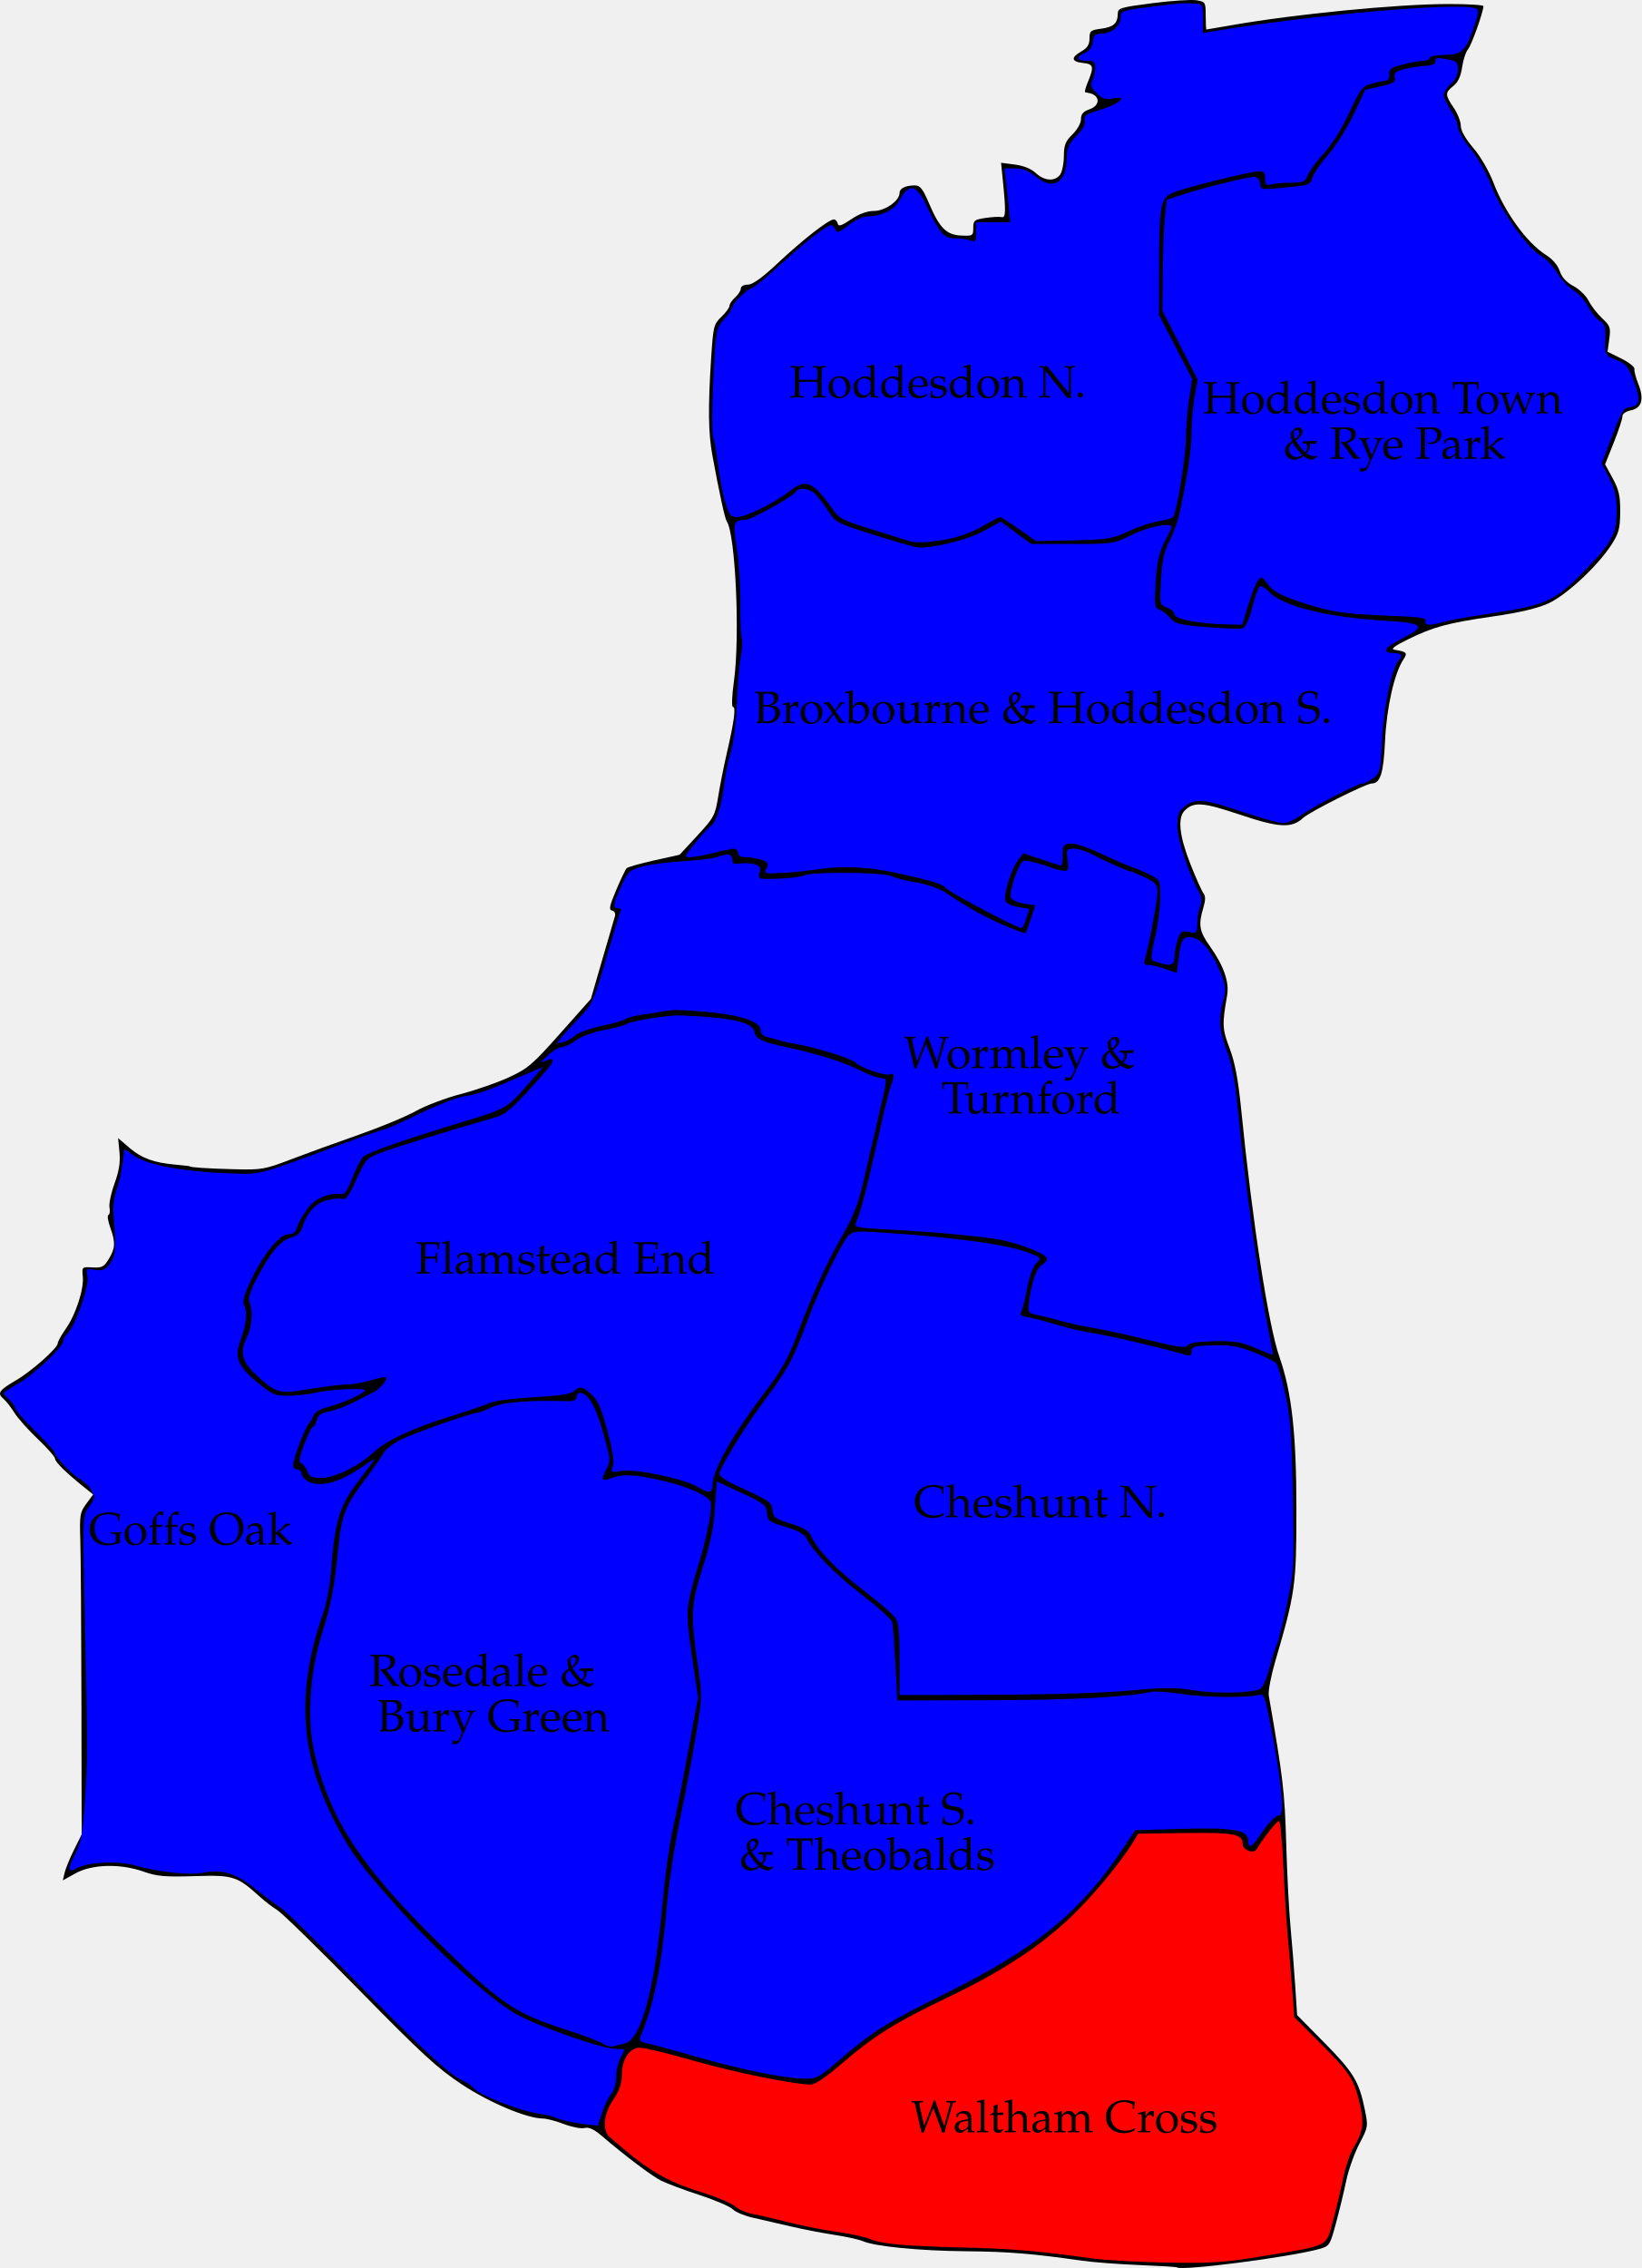
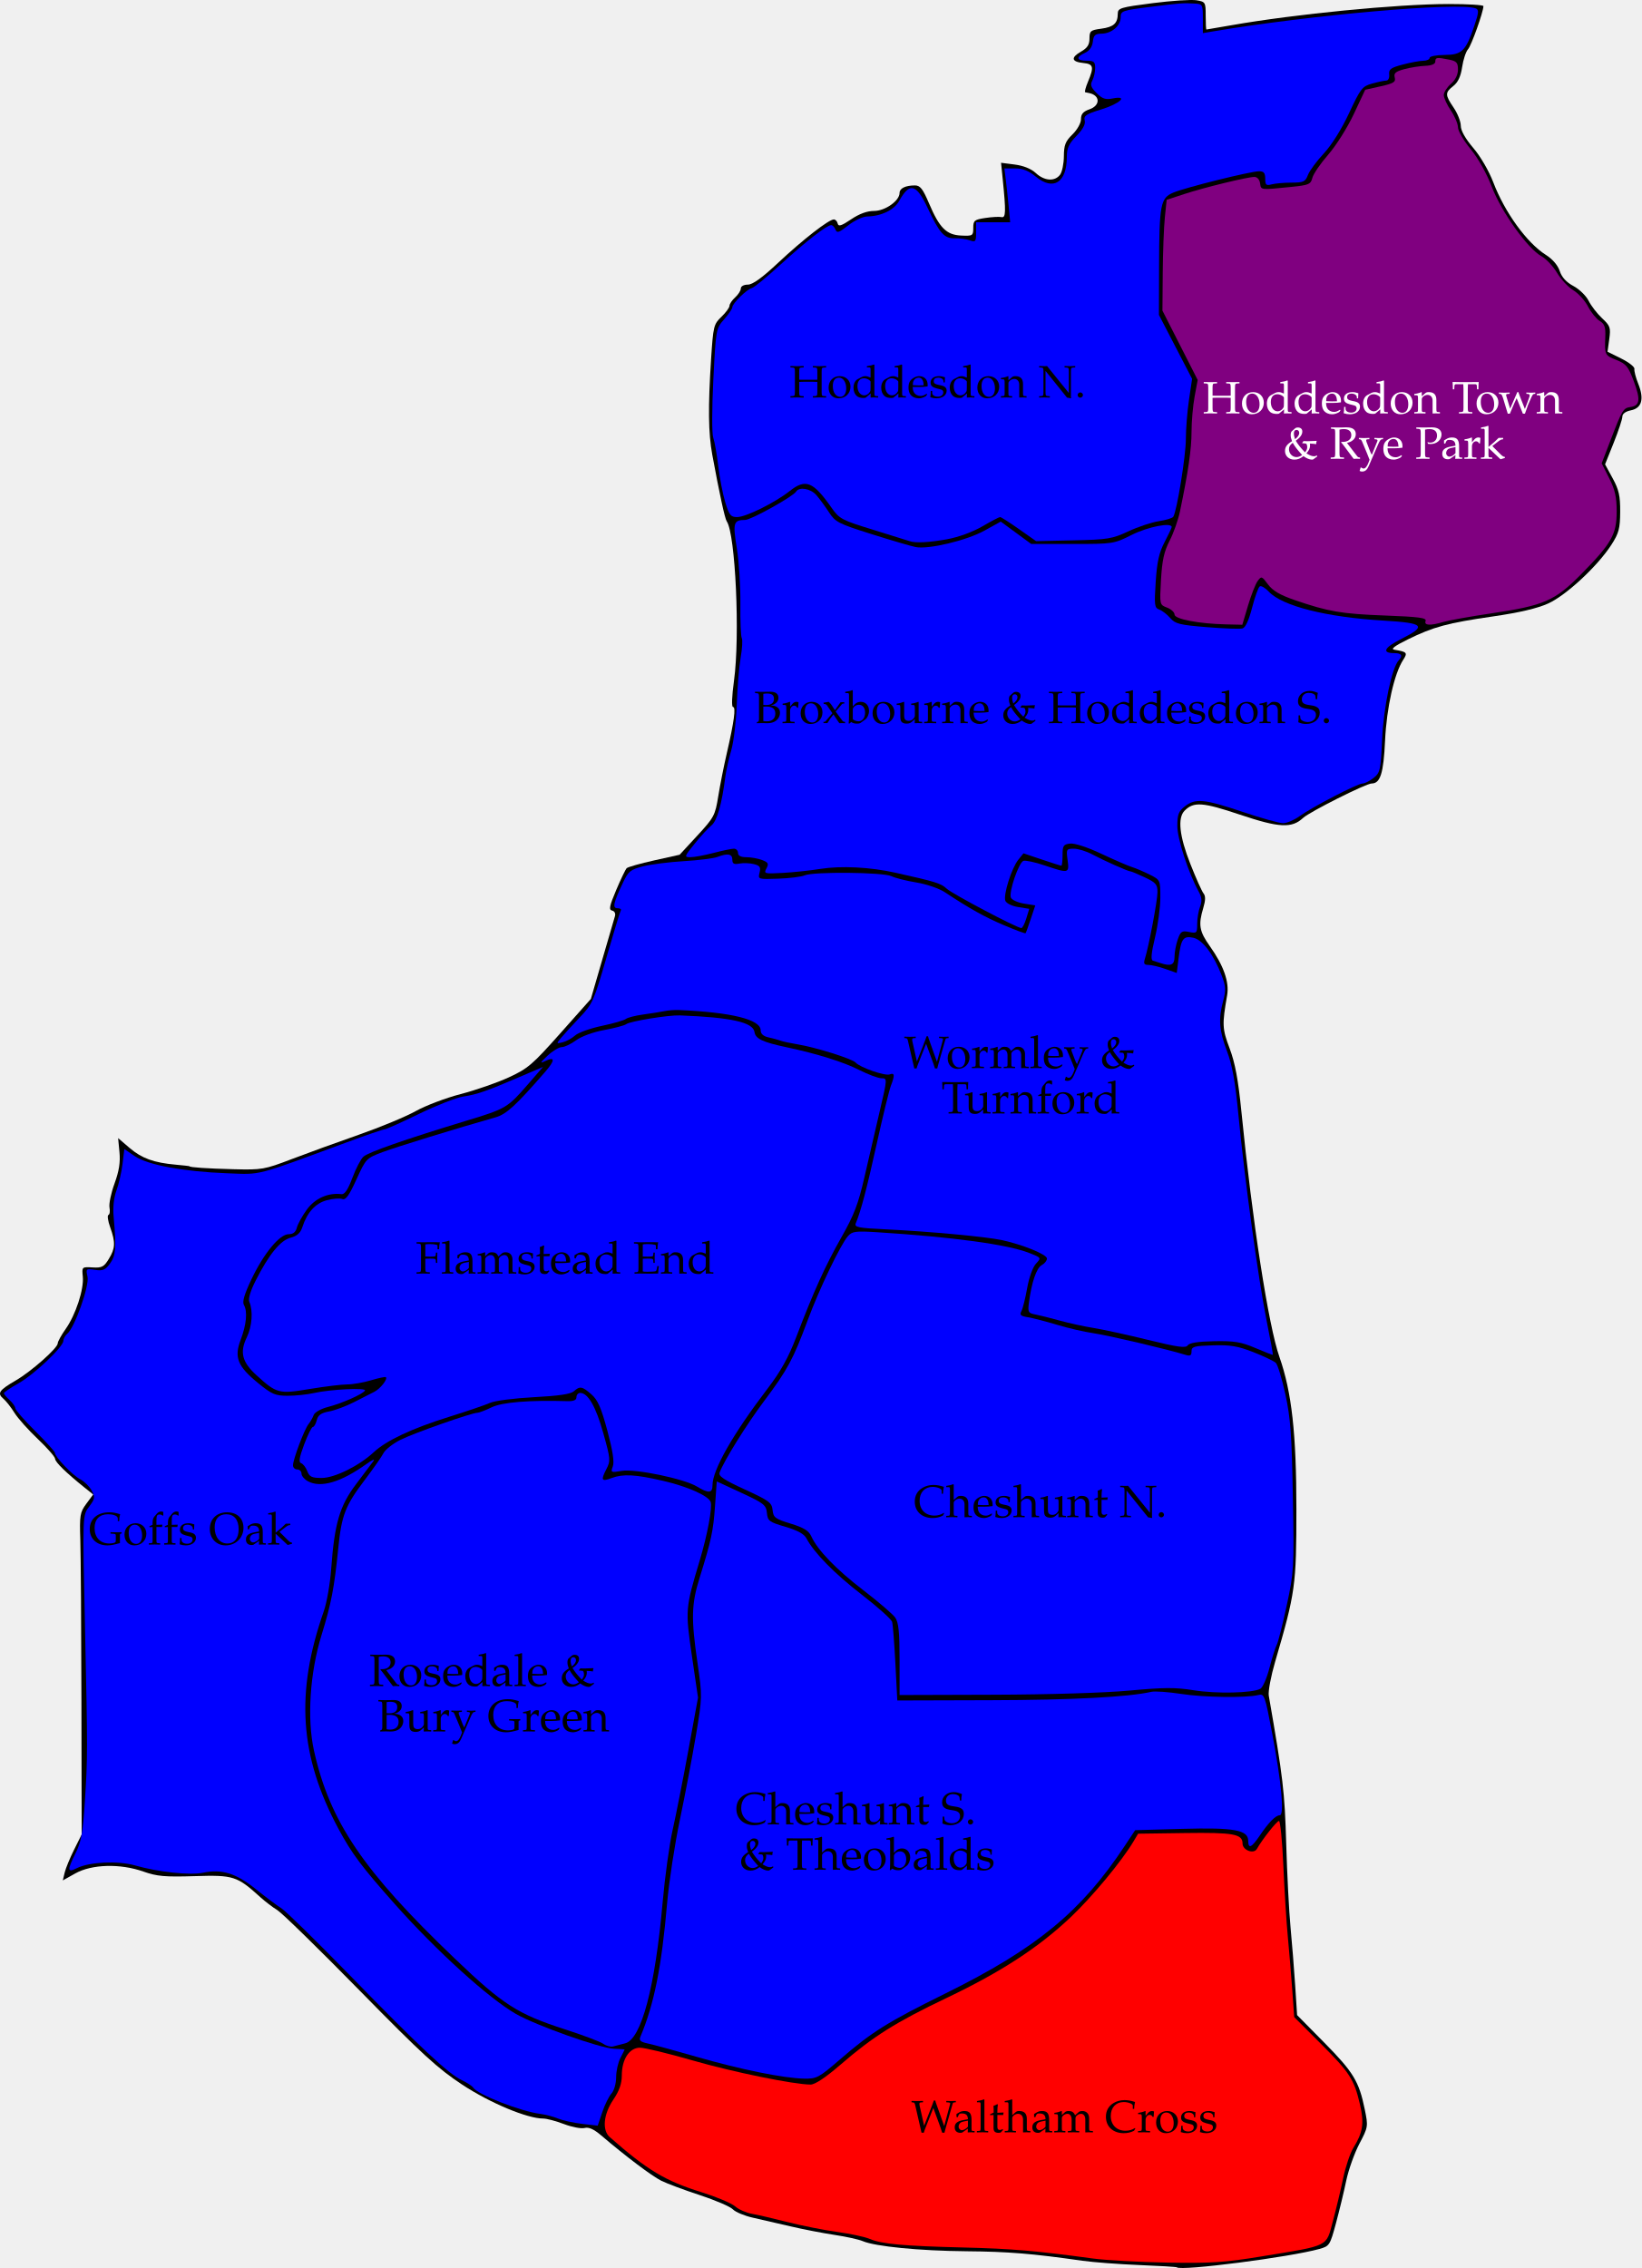
<svg xmlns="http://www.w3.org/2000/svg" id="svg3774" version="1.1" width="434.272" height="600">
  <defs id="defs3778" />
  <path style="fill:#000000" d="m 311.327,599.821 c -0.125,-0.12 -4.614,-0.393 -9.975,-0.606 -5.362,-0.213 -12.111,-0.724 -14.998,-1.136 -13.293,-1.896 -19.589,-2.411 -30.745,-2.511 -12.351,-0.111 -24.072,-1.259 -27.37,-2.679 -1.031,-0.444 -4.406,-1.188 -7.499,-1.652 -3.093,-0.465 -8.324,-1.48 -11.623,-2.255 -3.299,-0.775 -7.794,-1.811 -9.988,-2.301 -2.194,-0.491 -4.556,-1.482 -5.249,-2.202 -0.693,-0.721 -4.635,-2.415 -8.759,-3.766 -4.124,-1.351 -8.712,-3.064 -10.196,-3.808 -2.515,-1.261 -9.317,-6.393 -15.863,-11.967 -1.96,-1.669 -3.299,-2.268 -4.416,-1.976 -0.882,0.231 -3.328,-0.236 -5.436,-1.037 -2.108,-0.801 -4.571,-1.457 -5.473,-1.457 -4.237,-7.5e-4 -14.074,-4.113 -21.437,-8.96 -6.521,-4.293 -10.58,-8.016 -27.164,-24.918 -10.723,-10.929 -20.509,-20.492 -21.746,-21.252 -1.237,-0.76 -3.262,-2.299 -4.499,-3.421 -6.181,-5.605 -7.114,-5.906 -17.347,-5.587 -7.941,0.247 -9.997,0.064 -13.625,-1.214 -6.124,-2.158 -13.615,-1.951 -17.993,0.496 l -3.31,1.85 0.49,-2.054 c 0.269,-1.129 1.392,-3.863 2.494,-6.075 l 2.005,-4.022 -0.064,-35.347 c -0.035,-19.441 -0.168,-38.572 -0.295,-42.513 -0.213,-6.6 -0.088,-7.361 1.585,-9.625 l 1.817,-2.459 -2.25,-1.806 c -4.951,-3.975 -7.779,-6.737 -7.825,-7.642 -0.027,-0.524 -2.092,-2.886 -4.589,-5.249 -2.497,-2.363 -5.272,-5.477 -6.166,-6.921 -0.894,-1.444 -2.223,-3.131 -2.954,-3.749 -1.672,-1.415 -1.1,-2.239 3.342,-4.819 4.074,-2.366 11.068,-8.557 11.068,-9.798 0,-0.459 0.941,-2.167 2.092,-3.795 2.661,-3.765 4.87,-10.512 4.538,-13.865 -0.254,-2.57 -0.231,-2.591 2.579,-2.425 2.471,0.146 3.024,-0.143 4.309,-2.25 1.731,-2.839 1.793,-4.354 0.343,-8.416 -0.589,-1.65 -0.792,-3.096 -0.451,-3.213 0.341,-0.117 0.468,-1.007 0.282,-1.977 -0.185,-0.97 0.413,-3.822 1.33,-6.337 1.202,-3.297 1.568,-5.612 1.31,-8.294 l -0.358,-3.721 3.033,2.596 c 3.219,2.756 6.431,3.917 12.268,4.435 1.976,0.175 3.593,0.363 3.593,0.417 0,0.289 4.636,0.599 11.623,0.779 7.55,0.194 8.182,0.085 15.372,-2.662 4.124,-1.576 12.143,-4.488 17.819,-6.472 5.676,-1.984 12.445,-4.795 15.041,-6.247 2.596,-1.452 7.942,-3.477 11.879,-4.5 3.937,-1.023 9.655,-3.006 12.705,-4.408 5.048,-2.319 6.273,-3.366 13.64,-11.655 l 8.094,-9.107 2.995,-10.31 c 1.647,-5.671 3.165,-10.873 3.372,-11.561 0.22,-0.73 -0.089,-1.355 -0.742,-1.5 -0.918,-0.204 -0.724,-1.182 1.082,-5.449 1.211,-2.86 2.459,-5.457 2.775,-5.77 0.316,-0.313 3.596,-1.242 7.29,-2.064 l 6.716,-1.494 4.676,-5.059 c 4.42,-4.782 4.723,-5.35 5.53,-10.358 0.469,-2.914 1.477,-7.998 2.24,-11.298 1.966,-8.501 2.49,-12.373 1.676,-12.373 -0.412,0 -0.307,-2.84 0.257,-6.936 1.626,-11.807 0.395,-38.813 -1.922,-42.181 -0.497,-0.722 -1.941,-7.378 -3.825,-17.622 -1.049,-5.705 -1.135,-12.61 -0.315,-25.274 0.566,-8.73 0.691,-9.246 2.732,-11.201 1.176,-1.127 2.139,-2.44 2.139,-2.918 0,-0.478 0.675,-1.479 1.5,-2.226 0.825,-0.747 1.5,-1.811 1.5,-2.366 0,-0.573 0.801,-1.009 1.855,-1.009 1.28,0 3.776,-1.802 8.061,-5.819 6.495,-6.09 13.356,-11.428 14.688,-11.428 0.43,0 0.891,0.495 1.024,1.1 0.188,0.851 0.99,0.596 3.542,-1.125 2.183,-1.472 4.24,-2.224 6.077,-2.224 2.94,0 6.746,-2.684 6.746,-4.758 0,-1.224 1.568,-1.991 4.073,-1.991 1.374,0 2.084,0.901 3.695,4.692 2.792,6.569 4.615,8.398 8.542,8.573 3.044,0.136 3.187,0.045 3.187,-2.016 0,-1.965 0.286,-2.201 3.198,-2.638 1.759,-0.264 3.683,-0.369 4.275,-0.233 1.149,0.263 1.2,-1.353 0.316,-10.06 l -0.437,-4.307 3.635,0.468 c 2.302,0.296 4.338,1.12 5.551,2.245 2.263,2.1 5.021,2.3 6.414,0.465 0.548,-0.722 1.007,-2.927 1.02,-4.899 0.02,-2.98 0.405,-3.959 2.273,-5.786 1.282,-1.253 2.25,-2.985 2.25,-4.026 0,-1.355 0.58,-2.029 2.25,-2.611 2.965,-1.034 2.847,-3.751 -0.187,-4.319 -0.309,-0.058 -0.736,-0.147 -0.947,-0.199 -0.212,-0.052 0.126,-1.316 0.75,-2.81 1.632,-3.907 1.443,-4.657 -1.244,-4.923 -3.146,-0.311 -3.376,-1.441 -0.615,-3.012 1.687,-0.96 2.244,-1.82 2.244,-3.463 0,-1.996 0.27,-2.222 3.108,-2.603 3.294,-0.442 4.361,-1.414 4.38,-3.99 0.011,-1.462 0.726,-1.676 9.197,-2.763 5.052,-0.648 10.283,-0.993 11.623,-0.767 2.361,0.398 2.437,0.525 2.437,4.075 0,2.015 0.084,3.664 0.187,3.663 0.103,-5.7e-4 3.056,-0.506 6.561,-1.124 16.786,-2.956 44.023,-5.617 57.553,-5.621 5.052,-0.002 9.182,0.25 9.176,0.559 -0.027,1.574 -3.185,10.41 -4.077,11.409 -0.566,0.633 -1.267,2.761 -1.558,4.728 -0.364,2.458 -1.088,4.016 -2.316,4.982 -2.24,1.762 -2.231,2.344 0.087,5.761 1.031,1.519 1.875,3.664 1.875,4.765 0,1.281 1.189,3.395 3.298,5.866 1.914,2.242 4.142,6.071 5.308,9.123 3.035,7.943 8.883,16.008 13.909,19.18 1.762,1.112 3.153,2.733 3.661,4.266 0.548,1.654 1.749,2.967 3.631,3.971 1.547,0.825 3.355,2.584 4.017,3.91 0.662,1.326 2.264,3.4 3.558,4.609 2.15,2.009 2.314,2.487 1.897,5.53 l -0.457,3.331 3.647,1.808 c 2.006,0.994 3.564,2.226 3.463,2.737 -0.102,0.511 0.357,2.282 1.019,3.937 1.613,4.031 0.944,6.439 -1.949,7.018 -1.389,0.278 -2.259,0.917 -2.259,1.658 0,0.663 -1.029,3.776 -2.287,6.918 l -2.287,5.712 2.016,3.704 c 1.648,3.029 2.01,4.644 1.984,8.859 -0.028,4.44 -0.349,5.647 -2.32,8.706 -3.633,5.639 -11.94,13.361 -16.712,15.535 -2.848,1.297 -7.628,2.42 -14.6,3.429 -12.066,1.746 -15.772,2.748 -22.603,6.111 -3.433,1.69 -4.539,2.537 -3.528,2.699 3.355,0.539 3.587,0.797 2.377,2.644 -2.385,3.64 -4.409,12.644 -4.817,21.434 -0.402,8.642 -1.248,11.315 -3.58,11.315 -1.456,0 -16.373,7.497 -18.082,9.088 -3.017,2.808 -6.312,2.642 -16.721,-0.844 -9.89,-3.312 -12.225,-3.482 -14.642,-1.065 -1.915,1.915 -1.397,6.725 1.518,14.112 1.483,3.756 3.051,7.262 3.486,7.791 0.556,0.676 0.535,1.814 -0.071,3.836 -1.346,4.491 -1.055,6.184 1.738,10.112 3.648,5.132 5.184,9.49 4.576,12.984 -1.358,7.8 -1.309,8.841 0.663,14.08 1.436,3.815 2.264,8.238 3.086,16.49 2.922,29.316 7.191,56.892 10.081,65.114 3.259,9.272 4.49,20.316 4.49,40.28 0,20.163 -0.268,22.088 -5.616,40.33 -1.124,3.833 -1.884,7.882 -1.69,8.999 3.783,21.765 4.213,25.417 4.612,39.159 0.234,8.049 0.747,18.003 1.142,22.121 0.394,4.118 0.947,11.03 1.229,15.36 l 0.512,7.872 7.217,7.313 c 7.681,7.784 9.163,10.224 10.67,17.575 0.94,4.582 0.922,4.693 -1.426,9.172 -1.307,2.494 -2.865,6.877 -3.462,9.739 -0.597,2.863 -1.819,7.924 -2.716,11.248 -1.577,5.846 -1.72,6.068 -4.364,6.811 -7.749,2.177 -36.674,5.907 -37.751,4.868 z" id="path3806" />
  <path style="fill:#ff0000" d="m 333.971,596.897 c 17.891,-2.936 16.804,-2.396 18.647,-9.26 0.856,-3.189 2.08,-8.301 2.719,-11.359 0.639,-3.059 1.85,-6.674 2.691,-8.035 2.549,-4.125 2.918,-6.547 1.754,-11.535 -1.548,-6.634 -2.657,-8.35 -10.403,-16.096 l -6.988,-6.988 -0.504,-7.012 c -0.277,-3.857 -0.807,-10.218 -1.177,-14.136 -0.371,-3.918 -0.908,-12.439 -1.195,-18.934 -0.287,-6.496 -0.806,-11.811 -1.153,-11.811 -0.571,0 -4.402,4.851 -5.842,7.397 -0.826,1.461 -3.798,0.348 -3.798,-1.422 0,-2.519 -2.388,-2.954 -15.241,-2.774 l -12.392,0.174 -1.185,1.998 c -3.099,5.225 -10.938,14.684 -16.648,20.088 -8.458,8.007 -18.439,14.506 -32.776,21.342 -13.495,6.435 -19.435,10.168 -28.124,17.677 -3.919,3.386 -6.731,5.259 -7.9,5.259 -4.387,0 -20.538,-3.303 -31.24,-6.388 -6.41,-1.848 -12.664,-3.36 -13.899,-3.36 -2.827,0 -4.817,3.052 -4.817,7.389 0,2.13 -0.67,4.027 -2.25,6.367 -2.604,3.859 -3.004,8.077 -0.937,9.894 9.942,8.742 14.671,11.584 24.231,14.565 3.944,1.23 7.953,2.913 8.907,3.741 0.955,0.828 2.958,1.72 4.451,1.982 1.494,0.262 5.759,1.252 9.479,2.199 3.72,0.948 9.625,2.119 13.123,2.603 3.498,0.484 7.372,1.317 8.61,1.852 3.1,1.34 8.972,1.876 24.746,2.261 12.743,0.311 19.106,0.851 34.119,2.895 3.506,0.477 12.448,0.973 19.872,1.102 11.647,0.202 15.091,-0.027 25.121,-1.673 z" id="path3804" />
  <path style="fill:#0000ff" d="m 161.775,553.829 c 0.692,-0.765 1.226,-2.631 1.229,-4.293 0.002,-1.617 0.509,-3.907 1.125,-5.088 0.616,-1.181 1.12,-2.194 1.12,-2.25 0,-0.056 -1.265,-0.147 -2.812,-0.203 -3.663,-0.132 -20.578,-6.137 -25.956,-9.214 -7.154,-4.093 -21.001,-16.647 -31.965,-28.98 -8.833,-9.936 -11.463,-13.447 -14.976,-19.993 -10.311,-19.214 -11.438,-35.95 -3.876,-57.568 0.793,-2.268 1.676,-7.33 1.96,-11.248 0.87,-11.97 2.24,-16.629 6.574,-22.357 2.087,-2.758 4.164,-5.519 4.616,-6.137 0.452,-0.618 -0.359,-0.277 -1.803,0.757 -6.82,4.886 -12.145,6.462 -15.56,4.606 -0.928,-0.505 -1.687,-1.412 -1.687,-2.016 0,-0.604 -0.506,-1.098 -1.125,-1.098 -0.619,0 -1.125,-0.494 -1.125,-1.097 0,-1.556 3.014,-9.557 4.107,-10.901 0.503,-0.619 1.117,-1.698 1.364,-2.398 0.251,-0.711 1.875,-1.641 3.676,-2.107 3.802,-0.983 9.306,-3.413 9.897,-4.368 0.503,-0.813 -9.121,-0.343 -13.565,0.663 -1.729,0.391 -4.82,0.712 -6.868,0.712 -3.291,0 -4.197,-0.386 -7.805,-3.325 -5.463,-4.45 -6.427,-6.828 -4.651,-11.478 1.529,-4.004 1.857,-7.527 0.859,-9.226 -0.476,-0.809 0.119,-2.839 1.977,-6.749 3.27,-6.88 7.461,-11.965 9.86,-11.965 1.187,0 1.872,-0.547 2.17,-1.733 0.239,-0.953 1.428,-3.103 2.641,-4.779 2.153,-2.972 5.64,-4.523 9.169,-4.079 0.844,0.106 1.716,-1.201 2.885,-4.326 0.921,-2.463 2.233,-4.979 2.915,-5.591 1.337,-1.2 11.007,-4.579 27.074,-9.462 10.799,-3.282 11.007,-3.406 16.701,-9.971 l 3.748,-4.322 -6.269,2.69 c -8.792,3.772 -11.065,4.561 -14.903,5.173 -1.85,0.295 -7.115,2.363 -11.698,4.595 -4.583,2.233 -8.653,4.059 -9.043,4.059 -0.39,0 -4.908,1.552 -10.038,3.448 -24.606,9.095 -22.395,8.525 -31.686,8.175 -11.508,-0.433 -20.945,-2.186 -24.384,-4.528 l -2.751,-1.874 -0.484,3.95 c -0.266,2.173 -0.985,5.313 -1.598,6.977 -0.715,1.944 -0.98,4.493 -0.741,7.124 0.733,8.062 0.579,10.056 -0.941,12.188 -1.241,1.74 -1.894,2.024 -3.973,1.722 -2.414,-0.351 -2.474,-0.296 -2.006,1.833 0.523,2.383 -3.4,13.437 -5.341,15.048 -0.571,0.474 -1.038,1.311 -1.038,1.861 0,1.613 -7.722,8.932 -11.9,11.279 -2.115,1.188 -3.846,2.361 -3.847,2.606 -4.19e-4,0.245 0.674,1.057 1.499,1.803 0.825,0.747 1.507,1.727 1.517,2.178 0.009,0.452 2.371,3.158 5.249,6.014 2.878,2.856 5.232,5.459 5.232,5.785 0,1.066 4.675,5.947 6.699,6.993 1.088,0.562 2.447,1.9 3.021,2.972 0.938,1.753 0.882,2.168 -0.554,4.11 -1.902,2.573 -1.868,1.62 -1.188,32.686 0.704,32.183 0.702,33.706 -0.042,45.368 -0.529,8.294 -0.966,10.762 -2.417,13.66 -2.32,4.636 -2.267,5.376 0.292,4.083 3.278,-1.657 10.893,-2.016 15.382,-0.726 6.134,1.763 14.518,2.66 18.035,1.928 4.951,-1.03 8.716,0.15 13.959,4.375 2.583,2.081 5.616,4.351 6.739,5.042 1.124,0.692 9.275,8.674 18.113,17.739 18.572,19.046 26.028,26.032 29.59,27.722 1.396,0.663 2.745,1.538 2.997,1.945 1.146,1.854 12.597,6.338 17.855,6.992 1.305,0.162 3.385,0.713 4.622,1.223 1.237,0.511 4.106,1.143 6.374,1.406 l 4.124,0.478 1.213,-3.583 c 0.667,-1.971 1.764,-4.192 2.437,-4.936 z" id="path3802" />
  <path style="fill:#0000ff" d="m 222.278,544.777 c 8.412,-7.269 12.505,-9.827 27.938,-17.459 24.013,-11.875 35.819,-21.592 47.303,-38.93 l 2.792,-4.216 12.518,-0.348 c 13.677,-0.38 17.392,0.296 17.392,3.165 0,2.206 0.899,1.815 3,-1.306 2.379,-3.536 4.263,-5.453 5.357,-5.453 1.245,0 0.437,-8.724 -1.996,-21.553 -1.946,-10.262 -2.091,-10.663 -3.7,-10.259 -3.208,0.805 -14.325,0.645 -20.415,-0.294 -3.372,-0.52 -6.915,-0.767 -7.874,-0.55 -6.102,1.386 -20.721,2.149 -42.349,2.213 l -24.859,0.073 -0.503,-9.748 c -0.276,-5.362 -0.666,-10.328 -0.867,-11.037 -0.2,-0.709 -3.823,-3.958 -8.05,-7.221 -7.216,-5.57 -12.622,-11.077 -14.629,-14.901 -0.595,-1.134 -2.363,-2.102 -5.546,-3.036 -4.311,-1.265 -4.69,-1.55 -4.9,-3.671 -0.207,-2.097 -0.802,-2.565 -6.749,-5.315 l -6.521,-3.016 -0.454,6.476 c -0.468,6.675 -0.983,9.069 -4.098,19.076 -2.165,6.953 -2.254,10.718 -0.535,22.511 1.279,8.777 1.275,8.966 -0.425,19.122 -0.945,5.641 -2.848,15.656 -4.231,22.255 -1.383,6.599 -2.906,16.554 -3.386,22.121 -1.447,16.804 -3.434,26.736 -7.074,35.36 -0.408,0.967 0.027,1.357 1.966,1.766 1.369,0.289 7.189,1.879 12.933,3.535 11.634,3.354 22.962,5.653 28.377,5.76 3.384,0.067 3.899,-0.208 9.585,-5.121 z" id="path3800" />
  <path style="fill:#0000ff" d="m 165.362,540.569 c 4.294,-1.022 7.968,-14.843 9.959,-37.467 0.581,-6.599 1.771,-15.176 2.646,-19.061 0.874,-3.884 2.739,-13.333 4.143,-20.997 l 2.553,-13.934 -1.615,-11.051 c -1.776,-12.151 -1.741,-12.572 2.067,-25.237 2.034,-6.762 3.405,-14.139 2.883,-15.501 -0.626,-1.632 -6.081,-4.05 -12.529,-5.554 -7.299,-1.702 -10.662,-1.887 -13.649,-0.751 -2.669,1.015 -2.93,0.602 -1.44,-2.28 1.187,-2.295 1.153,-2.711 -0.785,-9.631 -1.96,-6.996 -4.036,-10.606 -6.099,-10.606 -0.547,0 -0.994,0.506 -0.994,1.124 0,0.784 -0.738,1.102 -2.437,1.051 -10.016,-0.302 -17.215,0.285 -20.003,1.633 -1.641,0.793 -3.332,1.441 -3.758,1.441 -1.535,0 -16.928,5.418 -20.419,7.187 -1.964,0.995 -3.96,2.569 -4.435,3.498 -0.475,0.929 -2.676,4.081 -4.89,7.007 -5.234,6.915 -6.188,9.362 -7.069,18.139 -1.058,10.54 -1.845,14.621 -4.442,23.035 -3.065,9.929 -3.857,22.103 -1.986,30.512 4.18,18.79 13.011,31.833 37.235,54.998 12.816,12.256 16.598,14.682 29.255,18.768 4.715,1.522 9.238,3.231 10.05,3.797 0.812,0.566 1.993,0.877 2.625,0.691 0.631,-0.186 2.042,-0.551 3.136,-0.811 z" id="path3798" />
  <path style="fill:#0000ff" d="m 298.889,447.236 c 9.02,-0.84 12.102,-0.855 16.872,-0.083 5.998,0.971 15.651,0.756 17.683,-0.394 0.63,-0.356 1.71,-2.833 2.4,-5.504 0.69,-2.671 1.557,-5.42 1.925,-6.109 0.368,-0.689 1.556,-5.378 2.639,-10.422 1.91,-8.891 1.959,-9.766 1.623,-28.761 -0.29,-16.409 -0.611,-20.807 -1.974,-27.083 -0.895,-4.121 -2.041,-7.877 -2.545,-8.346 -0.504,-0.47 -3.174,-1.741 -5.933,-2.824 -4.083,-1.604 -6.071,-1.939 -10.686,-1.801 -5.009,0.149 -5.67,0.335 -5.67,1.593 0,1.132 -0.345,1.316 -1.687,0.898 -4.618,-1.438 -20.22,-5.106 -24.184,-5.686 -2.475,-0.362 -6.861,-1.375 -9.748,-2.251 -2.887,-0.877 -6.327,-1.767 -7.644,-1.979 -1.942,-0.312 -2.271,-0.619 -1.737,-1.621 0.362,-0.679 1.047,-3.429 1.522,-6.109 0.492,-2.774 1.49,-5.549 2.317,-6.441 1.452,-1.565 1.451,-1.568 -1.751,-2.832 -5.706,-2.254 -20.177,-4.227 -40.323,-5.499 -5.586,-0.353 -6.529,-0.229 -7.626,0.999 -1.954,2.187 -7.675,14.131 -10.727,22.398 -3.736,10.116 -5.328,13.07 -11.407,21.165 -4.664,6.21 -10.67,15.847 -11.859,19.029 -0.349,0.933 1.139,1.929 6.677,4.469 6.428,2.949 7.147,3.482 7.348,5.454 0.201,1.968 0.678,2.325 4.784,3.581 3.454,1.057 4.776,1.867 5.446,3.337 1.682,3.692 6.518,8.704 13.775,14.279 4.007,3.078 7.803,6.335 8.436,7.239 0.886,1.265 1.151,3.809 1.151,11.065 l 0,9.422 24.933,-0.077 c 14.597,-0.045 29.508,-0.503 35.969,-1.105 z" id="path3796" />
  <path style="fill:#0000ff" d="m 188.495,392.932 c 0,-4.077 5.408,-13.566 14.592,-25.601 3.462,-4.537 5.505,-8.212 7.553,-13.586 4.609,-12.098 7.721,-18.967 12.006,-26.507 3.293,-5.794 4.431,-8.765 6.029,-15.747 1.084,-4.733 2.899,-12.571 4.035,-17.417 2.064,-8.809 2.064,-8.811 0.484,-8.821 -0.869,-0.005 -3.505,-0.986 -5.857,-2.179 -4.204,-2.132 -11.207,-4.321 -19.345,-6.046 -6.251,-1.325 -8.138,-2.23 -8.394,-4.024 -0.366,-2.565 -6.237,-3.869 -19.727,-4.379 -3.044,-0.115 -13.222,1.547 -14.206,2.32 -0.435,0.342 -3.05,1.038 -5.812,1.547 -2.919,0.538 -6.04,1.678 -7.457,2.723 -1.34,0.989 -3.04,1.798 -3.779,1.798 -0.738,0 -2.444,1.034 -3.791,2.298 -1.904,1.786 -2.059,2.107 -0.697,1.439 2.751,-1.349 2.79,-0.289 0.105,2.799 -7.775,8.941 -10.269,11.228 -13.13,12.04 -10.376,2.944 -26.134,7.794 -29.863,9.191 -4.331,1.623 -4.429,1.725 -6.951,7.26 -1.96,4.301 -2.837,5.508 -3.749,5.158 -0.655,-0.251 -2.487,-0.108 -4.072,0.319 -3.019,0.813 -5.204,3.205 -6.463,7.078 -0.52,1.598 -1.389,2.388 -3.12,2.837 -2.703,0.7 -5.722,4.403 -9.242,11.336 -1.385,2.726 -2.024,4.858 -1.687,5.624 1.035,2.356 0.74,6.499 -0.668,9.406 -1.911,3.943 -1.249,6.544 2.542,9.995 5.374,4.891 5.913,5.031 14.136,3.661 3.98,-0.663 8.433,-1.205 9.896,-1.205 1.463,0 4.301,-0.494 6.306,-1.097 2.005,-0.604 3.77,-0.974 3.921,-0.823 0.533,0.533 -1.499,3.09 -3.09,3.888 -0.887,0.445 -3.301,1.674 -5.363,2.732 -2.062,1.058 -5.018,2.159 -6.568,2.446 -2.124,0.394 -2.93,0.964 -3.268,2.312 -0.247,0.984 -0.709,1.79 -1.026,1.79 -0.317,0 -1.358,2.087 -2.312,4.639 -1.299,3.474 -1.498,4.718 -0.793,4.953 0.518,0.173 1.249,1.122 1.625,2.11 0.569,1.497 1.202,1.796 3.797,1.796 3.436,0 9.928,-3.21 13.795,-6.821 3.31,-3.091 10.132,-6.295 19.872,-9.334 4.743,-1.48 9.636,-3.148 10.873,-3.708 1.25,-0.565 6.415,-1.235 11.623,-1.506 6.489,-0.338 9.738,-0.818 10.557,-1.558 1.598,-1.444 2.211,-1.334 4.682,0.84 1.656,1.456 2.568,3.546 4.19,9.591 1.42,5.293 1.875,8.265 1.445,9.428 -0.604,1.632 -0.509,1.679 2.36,1.194 3.583,-0.605 16.482,2.078 19.883,4.137 3.1,1.876 4.124,1.795 4.124,-0.327 z" id="path3794" />
  <path style="fill:#0000ff" d="m 335.083,349.353 c -2.144,-10.623 -5.887,-37.952 -7.458,-54.465 -0.825,-8.667 -1.614,-13.064 -3.01,-16.774 -2.101,-5.581 -2.319,-8.48 -1.009,-13.379 0.743,-2.779 0.682,-3.829 -0.386,-6.627 -2.123,-5.56 -5.056,-9.483 -7.49,-10.017 -2.692,-0.591 -3.277,0.216 -3.928,5.423 l -0.485,3.882 -3.015,-1.064 c -1.658,-0.585 -3.67,-1.064 -4.471,-1.064 -1.137,0 -1.347,-0.344 -0.957,-1.571 1.036,-3.264 3.333,-15.397 3.342,-17.656 0.009,-2.058 -0.414,-2.554 -3.356,-3.937 -1.851,-0.87 -3.557,-1.582 -3.791,-1.582 -0.634,0 -7.079,-2.87 -10.192,-4.538 -1.5,-0.804 -3.653,-1.461 -4.785,-1.461 -1.969,0 -2.041,0.131 -1.656,3 0.476,3.548 0.319,3.585 -6.074,1.426 -2.563,-0.866 -5.093,-1.408 -5.62,-1.206 -1.233,0.473 -3.884,8.218 -3.317,9.694 0.237,0.617 1.789,1.34 3.448,1.605 l 3.018,0.483 -1.187,3.56 c -0.653,1.958 -1.273,3.667 -1.378,3.797 -0.105,0.13 -2.671,-0.818 -5.703,-2.107 -5.129,-2.181 -9.054,-4.371 -15.698,-8.759 -1.481,-0.978 -4.847,-2.127 -7.499,-2.56 -2.646,-0.432 -5.618,-1.182 -6.603,-1.667 -2.137,-1.051 -20.723,-1.223 -22.955,-0.212 -0.825,0.373 -3.945,0.767 -6.935,0.874 -5.382,0.193 -5.431,0.178 -4.989,-1.584 0.367,-1.464 0.099,-1.866 -1.515,-2.271 -1.079,-0.271 -2.799,-0.332 -3.822,-0.137 -1.442,0.276 -1.861,0.042 -1.861,-1.04 0,-1.538 -1.208,-1.755 -3.956,-0.71 -0.992,0.377 -4.979,0.875 -8.86,1.106 -3.881,0.231 -8.739,0.85 -10.796,1.376 -3.359,0.859 -3.903,1.3 -5.333,4.331 -2.552,5.406 -2.837,6.749 -1.431,6.749 0.671,0 1.06,0.258 0.865,0.573 -0.195,0.315 -1.915,5.968 -3.823,12.56 -3.294,11.385 -3.647,12.175 -7.029,15.736 -1.958,2.062 -4.169,4.485 -4.914,5.384 -1.33,1.606 -1.323,1.628 0.402,1.209 0.966,-0.234 2.441,-1.044 3.278,-1.798 0.837,-0.754 4.018,-1.897 7.068,-2.538 3.05,-0.642 5.908,-1.465 6.352,-1.829 0.443,-0.364 2.493,-0.893 4.555,-1.174 2.062,-0.281 4.593,-0.683 5.624,-0.893 1.031,-0.21 2.718,-0.345 3.749,-0.301 14.043,0.599 21.746,2.507 21.746,5.386 0,0.918 0.71,1.556 2.062,1.852 1.134,0.249 2.568,0.64 3.187,0.871 0.619,0.231 2.643,0.668 4.499,0.971 4.816,0.788 14.487,3.822 15.372,4.823 1.155,1.305 7.785,3.604 9.022,3.129 1.312,-0.503 1.379,0.208 0.29,3.044 -0.446,1.161 -2.118,8.016 -3.714,15.234 -2.655,12 -4.191,17.834 -5.551,21.088 -0.446,1.067 0.532,1.267 7.971,1.627 11.498,0.556 26.426,1.937 30.571,2.827 5.601,1.203 12.027,3.818 12.027,4.894 0,0.554 -0.627,1.343 -1.394,1.753 -1.373,0.735 -2.672,4.55 -3.377,9.916 -0.327,2.488 -0.178,2.77 1.643,3.119 1.101,0.211 4.027,0.943 6.502,1.627 2.475,0.684 6.524,1.568 8.999,1.963 2.475,0.396 8.939,1.81 14.365,3.143 7.876,1.935 9.994,2.227 10.498,1.448 0.426,-0.658 2.711,-1.016 7.006,-1.098 5.336,-0.102 7.107,0.19 10.873,1.794 2.475,1.054 4.567,1.871 4.649,1.816 0.082,-0.055 -0.666,-4.138 -1.662,-9.074 z" id="path3792" />
  <path style="fill:#0000ff" d="m 310.725,253.13 c 0,-1.176 0.382,-3.234 0.849,-4.573 0.753,-2.16 1.093,-2.387 2.999,-2.005 2.031,0.406 2.151,0.288 2.151,-2.127 0,-1.406 0.34,-3.451 0.755,-4.543 0.564,-1.485 0.477,-2.491 -0.345,-3.986 -2.744,-4.989 -5.66,-13.938 -5.66,-17.374 0,-3.037 0.326,-3.895 1.976,-5.192 2.783,-2.189 5.137,-1.967 15.271,1.445 4.9,1.65 9.723,3 10.718,3 0.995,0 2.955,-0.832 4.357,-1.848 3.339,-2.422 15.348,-8.65 16.68,-8.65 0.571,0 1.877,-0.66 2.903,-1.466 1.748,-1.375 1.889,-2.018 2.273,-10.344 0.389,-8.442 2.596,-18.899 4.384,-20.772 1.167,-1.222 0.752,-1.912 -1.15,-1.912 -3.431,0 -2.733,-1.446 1.802,-3.735 6.87,-3.468 6.145,-4.225 -4.658,-4.867 -15.123,-0.899 -26.821,-3.852 -30.371,-7.667 -0.929,-0.998 -1.999,-1.623 -2.378,-1.389 -0.379,0.234 -1.291,2.763 -2.027,5.62 -0.872,3.385 -1.764,5.306 -2.56,5.514 -0.672,0.176 -4.905,0.021 -9.407,-0.344 -7.185,-0.582 -8.368,-0.876 -9.684,-2.406 -0.825,-0.958 -2.131,-1.969 -2.901,-2.245 -1.277,-0.457 -1.362,-1.113 -0.953,-7.361 0.345,-5.271 0.886,-7.696 2.339,-10.474 1.04,-1.988 1.89,-3.79 1.89,-4.003 0,-1.295 -6.28,-0.071 -10.509,2.048 -4.818,2.414 -4.964,2.437 -15.755,2.437 l -10.892,0 -4.034,-2.961 -4.034,-2.961 -4.28,2.371 c -4.755,2.634 -14.842,5.042 -18.258,4.359 -1.216,-0.243 -6.461,-1.784 -11.655,-3.423 -8.791,-2.775 -9.569,-3.176 -11.276,-5.807 -1.008,-1.554 -2.501,-3.586 -3.318,-4.514 -1.534,-1.744 -4.528,-2.262 -5.354,-0.925 -0.819,1.324 -11.892,7.486 -13.475,7.498 -3.098,0.024 -3.306,0.727 -2.209,7.487 0.569,3.506 0.993,10.123 0.943,14.706 -0.05,4.582 0.116,8.668 0.37,9.079 0.254,0.411 0.119,2.736 -0.301,5.166 -0.42,2.43 -0.882,8.013 -1.028,12.406 -0.146,4.393 -0.801,9.831 -1.456,12.085 -0.655,2.254 -1.351,5.347 -1.547,6.873 -0.949,7.41 -2.194,11.79 -3.701,13.016 -0.871,0.709 -2.872,2.89 -4.447,4.848 -2.758,3.429 -2.798,3.559 -1.095,3.559 0.972,0 3.711,-0.506 6.086,-1.125 2.375,-0.619 4.808,-1.125 5.407,-1.125 0.599,0 1.088,0.506 1.088,1.125 0,0.744 0.744,1.125 2.201,1.125 1.21,0 3.08,0.334 4.154,0.743 1.651,0.628 1.832,0.971 1.166,2.214 -0.752,1.406 -0.56,1.459 4.282,1.199 2.788,-0.15 7.263,-0.624 9.943,-1.054 5.49,-0.879 13.186,-0.493 19.872,0.998 10.668,2.379 12.078,2.817 13.564,4.212 1.473,1.383 18.625,10.435 19.772,10.435 0.292,0 0.883,-1.145 1.312,-2.544 l 0.781,-2.544 -2.933,-0.469 c -1.655,-0.265 -3.133,-0.989 -3.391,-1.662 -0.593,-1.545 1.657,-8.67 3.427,-10.857 l 1.373,-1.696 4.846,1.637 c 2.666,0.9 4.991,1.637 5.169,1.638 0.177,2.7e-4 0.322,-1.265 0.322,-2.812 0,-2.494 0.228,-2.839 2.012,-3.045 1.185,-0.137 4.575,0.974 8.249,2.702 3.43,1.614 7.08,3.196 8.111,3.516 1.031,0.319 3.14,1.219 4.687,2 2.798,1.412 2.812,1.442 2.806,6.09 -0.003,2.569 -0.638,7.313 -1.41,10.541 -0.994,4.153 -1.157,5.945 -0.557,6.127 0.466,0.142 1.354,0.427 1.973,0.633 2.788,0.93 3.749,0.509 3.749,-1.644 z" id="path3790" />
-   <path style="fill:#0000ff" d="m 330.172,160.202 c 0.832,-2.794 1.978,-5.716 2.546,-6.493 0.986,-1.348 1.11,-1.307 2.734,0.889 1.231,1.665 3.18,2.81 7.047,4.141 8.935,3.075 12.391,3.667 23.943,4.099 8.901,0.333 11.022,0.616 10.709,1.429 -0.47,1.225 1.191,1.31 4.818,0.247 1.441,-0.422 7.058,-1.427 12.483,-2.233 14.108,-2.096 16.917,-3.325 23.96,-10.482 7.976,-8.107 9.287,-10.434 9.292,-16.502 0.003,-3.779 -0.44,-5.74 -1.984,-8.793 l -1.988,-3.929 2.382,-6.205 c 3.082,-8.029 3.313,-8.409 5.278,-8.7 2.474,-0.367 2.664,-1.934 0.829,-6.84 -1.445,-3.863 -2.033,-4.582 -4.585,-5.603 -3.103,-1.241 -3.136,-1.311 -2.943,-6.205 0.098,-2.499 -0.209,-3.348 -1.493,-4.124 -0.889,-0.538 -2.277,-2.256 -3.084,-3.819 -0.807,-1.563 -2.551,-3.489 -3.874,-4.28 -1.324,-0.791 -3.26,-2.865 -4.302,-4.608 -1.042,-1.743 -2.898,-3.721 -4.124,-4.397 -3.658,-2.015 -10.59,-11.689 -13.135,-18.334 -1.369,-3.573 -3.624,-7.591 -5.625,-10.022 -1.837,-2.232 -3.341,-4.816 -3.341,-5.742 0,-0.926 -0.844,-2.927 -1.875,-4.446 -1.031,-1.519 -1.875,-3.362 -1.875,-4.094 0,-0.732 0.844,-2.065 1.875,-2.961 1.189,-1.034 1.875,-2.421 1.875,-3.791 0,-1.82 -0.369,-2.235 -2.343,-2.63 -3.283,-0.657 -3.656,-0.602 -3.656,0.535 0,0.63 -0.987,1.04 -2.651,1.103 -1.458,0.055 -3.956,0.451 -5.551,0.881 -2.313,0.623 -2.825,1.069 -2.529,2.202 0.313,1.196 -0.277,1.566 -3.721,2.337 l -4.093,0.916 -3.037,6.465 c -1.67,3.556 -4.708,8.374 -6.751,10.707 -2.043,2.333 -3.927,5.091 -4.187,6.127 -0.429,1.709 -0.944,1.931 -5.535,2.394 -8.342,0.84 -8.037,0.875 -8.299,-0.953 -0.142,-0.987 -0.765,-1.685 -1.502,-1.682 -1.869,0.008 -13.333,2.807 -18.611,4.545 l -4.603,1.515 -0.478,4.653 c -0.263,2.559 -0.515,9.153 -0.559,14.653 l -0.08,10 4.662,9.173 4.662,9.173 -0.813,4.398 c -0.447,2.419 -0.813,6.614 -0.813,9.322 -1.2e-4,4.542 -0.872,10.546 -3.057,21.046 -0.472,2.268 -1.709,5.771 -2.75,7.783 -1.458,2.82 -1.978,5.18 -2.269,10.29 -0.377,6.619 -0.374,6.633 1.599,7.383 1.088,0.414 1.978,1.237 1.978,1.83 0,1.213 6.477,2.453 13.653,2.613 l 4.28,0.096 1.513,-5.081 z" id="path3788" />
+   <path style="fill:#800080" d="m 330.172,160.202 c 0.832,-2.794 1.978,-5.716 2.546,-6.493 0.986,-1.348 1.11,-1.307 2.734,0.889 1.231,1.665 3.18,2.81 7.047,4.141 8.935,3.075 12.391,3.667 23.943,4.099 8.901,0.333 11.022,0.616 10.709,1.429 -0.47,1.225 1.191,1.31 4.818,0.247 1.441,-0.422 7.058,-1.427 12.483,-2.233 14.108,-2.096 16.917,-3.325 23.96,-10.482 7.976,-8.107 9.287,-10.434 9.292,-16.502 0.003,-3.779 -0.44,-5.74 -1.984,-8.793 l -1.988,-3.929 2.382,-6.205 c 3.082,-8.029 3.313,-8.409 5.278,-8.7 2.474,-0.367 2.664,-1.934 0.829,-6.84 -1.445,-3.863 -2.033,-4.582 -4.585,-5.603 -3.103,-1.241 -3.136,-1.311 -2.943,-6.205 0.098,-2.499 -0.209,-3.348 -1.493,-4.124 -0.889,-0.538 -2.277,-2.256 -3.084,-3.819 -0.807,-1.563 -2.551,-3.489 -3.874,-4.28 -1.324,-0.791 -3.26,-2.865 -4.302,-4.608 -1.042,-1.743 -2.898,-3.721 -4.124,-4.397 -3.658,-2.015 -10.59,-11.689 -13.135,-18.334 -1.369,-3.573 -3.624,-7.591 -5.625,-10.022 -1.837,-2.232 -3.341,-4.816 -3.341,-5.742 0,-0.926 -0.844,-2.927 -1.875,-4.446 -1.031,-1.519 -1.875,-3.362 -1.875,-4.094 0,-0.732 0.844,-2.065 1.875,-2.961 1.189,-1.034 1.875,-2.421 1.875,-3.791 0,-1.82 -0.369,-2.235 -2.343,-2.63 -3.283,-0.657 -3.656,-0.602 -3.656,0.535 0,0.63 -0.987,1.04 -2.651,1.103 -1.458,0.055 -3.956,0.451 -5.551,0.881 -2.313,0.623 -2.825,1.069 -2.529,2.202 0.313,1.196 -0.277,1.566 -3.721,2.337 l -4.093,0.916 -3.037,6.465 c -1.67,3.556 -4.708,8.374 -6.751,10.707 -2.043,2.333 -3.927,5.091 -4.187,6.127 -0.429,1.709 -0.944,1.931 -5.535,2.394 -8.342,0.84 -8.037,0.875 -8.299,-0.953 -0.142,-0.987 -0.765,-1.685 -1.502,-1.682 -1.869,0.008 -13.333,2.807 -18.611,4.545 l -4.603,1.515 -0.478,4.653 c -0.263,2.559 -0.515,9.153 -0.559,14.653 l -0.08,10 4.662,9.173 4.662,9.173 -0.813,4.398 c -0.447,2.419 -0.813,6.614 -0.813,9.322 -1.2e-4,4.542 -0.872,10.546 -3.057,21.046 -0.472,2.268 -1.709,5.771 -2.75,7.783 -1.458,2.82 -1.978,5.18 -2.269,10.29 -0.377,6.619 -0.374,6.633 1.599,7.383 1.088,0.414 1.978,1.237 1.978,1.83 0,1.213 6.477,2.453 13.653,2.613 l 4.28,0.096 1.513,-5.081 z" id="path3788" />
  <path style="fill:#0000ff" d="m 250.649,142.636 c 2.918,-0.53 6.711,-1.919 9.211,-3.374 2.338,-1.361 4.463,-2.474 4.723,-2.474 0.26,0 2.509,1.434 4.998,3.187 l 4.525,3.187 9.874,-0.214 c 9.081,-0.197 10.248,-0.389 14.54,-2.388 2.566,-1.196 6.198,-2.403 8.07,-2.684 1.872,-0.281 3.587,-0.806 3.809,-1.166 0.965,-1.561 3.326,-16.141 3.326,-20.539 0,-2.649 0.372,-7.319 0.827,-10.378 l 0.827,-5.561 -4.389,-8.462 -4.389,-8.462 0.037,-12.815 c 0.048,-16.476 0.367,-18.118 3.806,-19.555 3.258,-1.361 20.445,-5.633 22.663,-5.633 1.241,0 1.614,0.454 1.614,1.962 0,1.669 0.252,1.895 1.687,1.51 0.928,-0.249 3.298,-0.457 5.268,-0.462 3.196,-0.009 3.663,-0.228 4.351,-2.036 0.424,-1.114 2.304,-3.666 4.178,-5.669 2.077,-2.221 4.692,-6.392 6.698,-10.683 3.062,-6.552 3.486,-7.094 6.114,-7.824 1.553,-0.431 3.242,-0.786 3.753,-0.789 0.511,-0.002 0.848,-0.732 0.75,-1.623 -0.15,-1.357 0.427,-1.779 3.571,-2.61 2.062,-0.545 4.509,-0.998 5.437,-1.006 0.928,-0.008 1.687,-0.352 1.687,-0.764 0,-0.412 1.772,-0.76 3.937,-0.773 4.61,-0.028 5.633,-1.028 7.89,-7.713 1.19,-3.524 1.247,-4.264 0.358,-4.605 -4.432,-1.701 -43.629,1.727 -69.363,6.065 l -2.812,0.474 0,-3.848 c 0,-3.669 -0.096,-3.853 -2.062,-3.966 -3.17,-0.183 -3.775,-0.138 -11.998,0.896 -7.292,0.916 -7.686,1.056 -7.686,2.726 0,2.25 -2.38,4.295 -5.048,4.338 -1.708,0.027 -2.119,0.406 -2.317,2.136 -0.156,1.357 -0.887,2.397 -2.062,2.932 -2.485,1.132 -2.289,2.089 0.429,2.089 1.915,0 2.25,0.286 2.25,1.924 0,1.058 -0.34,2.559 -0.755,3.335 -0.598,1.117 -0.361,1.805 1.138,3.304 1.516,1.516 2.358,1.8 4.23,1.425 4.306,-0.861 1.98,1.369 -3.032,2.908 -3.998,1.227 -4.67,1.676 -4.348,2.907 0.255,0.976 -0.462,2.323 -2.175,4.088 -2.029,2.089 -2.556,3.24 -2.556,5.583 0,6.754 -3.568,9.015 -8.201,5.197 -1.883,-1.552 -3.452,-2.175 -5.477,-2.175 l -2.838,0 0.354,2.812 c 0.194,1.547 0.539,4.752 0.765,7.124 l 0.412,4.312 -4.506,0 -4.506,0 0,2.675 c 0,2.449 -0.143,2.625 -1.687,2.086 -0.928,-0.324 -2.698,-0.56 -3.934,-0.524 -2.795,0.081 -4.052,-1.321 -7.202,-8.035 -3.011,-6.418 -4.764,-6.842 -7.548,-1.827 -1.309,2.358 -4.703,4.009 -8.392,4.082 -1.211,0.024 -3.41,1.047 -5.061,2.355 -2.44,1.932 -2.994,2.117 -3.375,1.125 -0.251,-0.653 -0.76,-1.187 -1.132,-1.187 -1.178,0 -6.818,4.39 -13.506,10.513 -3.558,3.257 -6.932,6.021 -7.499,6.141 -1.284,0.272 -5.154,4.071 -5.154,5.06 0,0.402 -0.978,1.844 -2.173,3.206 -2.157,2.457 -2.178,2.573 -2.855,15.961 -0.394,7.785 -0.404,14.279 -0.023,15.361 0.363,1.031 0.957,4.406 1.32,7.499 0.364,3.093 1.196,7.396 1.85,9.561 1.036,3.429 1.44,3.937 3.13,3.937 2.343,0 10.039,-3.811 13.948,-6.907 4.178,-3.309 6.191,-2.503 11.037,4.418 2.075,2.963 2.68,3.284 11.039,5.854 4.864,1.495 9.181,2.842 9.594,2.992 1.522,0.555 5.207,0.368 10.037,-0.509 z" id="path3784" />
  <text xml:space="preserve" style="font-size:12px;font-style:normal;font-variant:normal;font-weight:normal;font-stretch:normal;text-align:center;line-height:100%;letter-spacing:0px;word-spacing:0px;writing-mode:lr-tb;text-anchor:middle;fill:#000000;fill-opacity:1;stroke:none;font-family:Palatino Linotype;-inkscape-font-specification:Palatino Linotype" x="286.118" y="564.098" id="text3808">
    <tspan id="tspan3810" x="286.118" y="564.098">Waltham Cross</tspan>
  </text>
  <text xml:space="preserve" style="font-size:12px;font-style:normal;font-variant:normal;font-weight:normal;font-stretch:normal;text-align:center;line-height:100%;letter-spacing:0px;word-spacing:0px;writing-mode:lr-tb;text-anchor:middle;fill:#000000;fill-opacity:1;stroke:none;font-family:Palatino Linotype;-inkscape-font-specification:Palatino Linotype" x="54.909" y="408.599" id="text3812">
    <tspan id="tspan3814" x="54.909" y="408.599">Goffs Oak</tspan>
  </text>
  <text xml:space="preserve" style="font-size:12px;font-style:normal;font-variant:normal;font-weight:normal;font-stretch:normal;text-align:center;line-height:100%;letter-spacing:0px;word-spacing:0px;writing-mode:lr-tb;text-anchor:middle;fill:#000000;fill-opacity:1;stroke:none;font-family:Palatino Linotype;-inkscape-font-specification:Palatino Linotype" x="233.9" y="482.626" id="text3816">
    <tspan id="tspan3818" x="233.9" y="482.626">Cheshunt S.</tspan>
    <tspan x="233.9" y="494.626" id="tspan3822">&amp; Theobalds</tspan>
  </text>
  <text xml:space="preserve" style="font-size:12px;font-style:normal;font-variant:normal;font-weight:normal;font-stretch:normal;text-align:center;line-height:100%;letter-spacing:0px;word-spacing:0px;writing-mode:lr-tb;text-anchor:middle;fill:#000000;fill-opacity:1;stroke:none;font-family:Palatino Linotype;-inkscape-font-specification:Palatino Linotype" x="135.027" y="446.04" id="text3828">
    <tspan id="tspan3830" x="135.027" y="446.04">Rosedale &amp;</tspan>
    <tspan x="135.027" y="458.04" id="tspan3832">Bury Green</tspan>
  </text>
  <text xml:space="preserve" style="font-size:12px;font-style:normal;font-variant:normal;font-weight:normal;font-stretch:normal;text-align:center;line-height:100%;letter-spacing:0px;word-spacing:0px;writing-mode:lr-tb;text-anchor:middle;fill:#000000;fill-opacity:1;stroke:none;font-family:Palatino Linotype;-inkscape-font-specification:Palatino Linotype" x="279.742" y="401.362" id="text3834">
    <tspan id="tspan3836" x="279.742" y="401.362">Cheshunt N.</tspan>
  </text>
  <text xml:space="preserve" style="font-size:12px;font-style:normal;font-variant:normal;font-weight:normal;font-stretch:normal;text-align:center;line-height:100%;letter-spacing:0px;word-spacing:0px;writing-mode:lr-tb;text-anchor:middle;fill:#000000;fill-opacity:1;stroke:none;font-family:Palatino Linotype;-inkscape-font-specification:Palatino Linotype" x="154.017" y="336.914" id="text3838">
    <tspan id="tspan3840" x="154.017" y="336.914">Flamstead End</tspan>
  </text>
  <text xml:space="preserve" style="font-size:12px;font-style:normal;font-variant:normal;font-weight:normal;font-stretch:normal;text-align:center;line-height:100%;letter-spacing:0px;word-spacing:0px;writing-mode:lr-tb;text-anchor:middle;fill:#000000;fill-opacity:1;stroke:none;font-family:Palatino Linotype;-inkscape-font-specification:Palatino Linotype" x="277.258" y="282.551" id="text3842">
    <tspan x="278.758" y="282.551" id="tspan3848">Wormley &amp; </tspan>
    <tspan x="277.258" y="294.551" id="tspan3846">Turnford</tspan>
  </text>
  <text xml:space="preserve" style="font-size:12px;font-style:normal;font-variant:normal;font-weight:normal;font-stretch:normal;text-align:center;line-height:100%;letter-spacing:0px;word-spacing:0px;writing-mode:lr-tb;text-anchor:middle;fill:#000000;fill-opacity:1;stroke:none;font-family:Palatino Linotype;-inkscape-font-specification:Palatino Linotype" x="280.424" y="191.293" id="text3852">
    <tspan id="tspan3854" x="280.424" y="191.293">Broxbourne &amp; Hoddesdon S.</tspan>
  </text>
-   <text xml:space="preserve" style="font-size:12px;font-style:normal;font-variant:normal;font-weight:normal;font-stretch:normal;text-align:center;line-height:100%;letter-spacing:0px;word-spacing:0px;writing-mode:lr-tb;text-anchor:middle;fill:#000000;fill-opacity:1;stroke:none;font-family:Palatino Linotype;-inkscape-font-specification:Palatino Linotype" x="373.323" y="109.361" id="text3856">
+   <text xml:space="preserve" style="font-size:12px;font-style:normal;font-variant:normal;font-weight:normal;font-stretch:normal;text-align:center;line-height:100%;letter-spacing:0px;word-spacing:0px;writing-mode:lr-tb;text-anchor:middle;fill:#ffffff;fill-opacity:1;stroke:none;font-family:Palatino Linotype;-inkscape-font-specification:Palatino Linotype;" x="373.323" y="109.361" id="text3856">
    <tspan x="374.823" y="109.361" id="tspan3866">Hoddesdon Town </tspan>
    <tspan x="373.323" y="121.361" id="tspan3901">&amp; Rye Park</tspan>
  </text>
  <text xml:space="preserve" style="font-size:12px;font-style:normal;font-variant:normal;font-weight:normal;font-stretch:normal;text-align:center;line-height:100%;letter-spacing:0px;word-spacing:0px;writing-mode:lr-tb;text-anchor:middle;fill:#000000;fill-opacity:1;stroke:none;font-family:Palatino Linotype;-inkscape-font-specification:Palatino Linotype" x="252.568" y="105.141" id="text3868">
    <tspan id="tspan3870" x="252.568" y="105.141">Hoddesdon N.</tspan>
  </text>
</svg>
